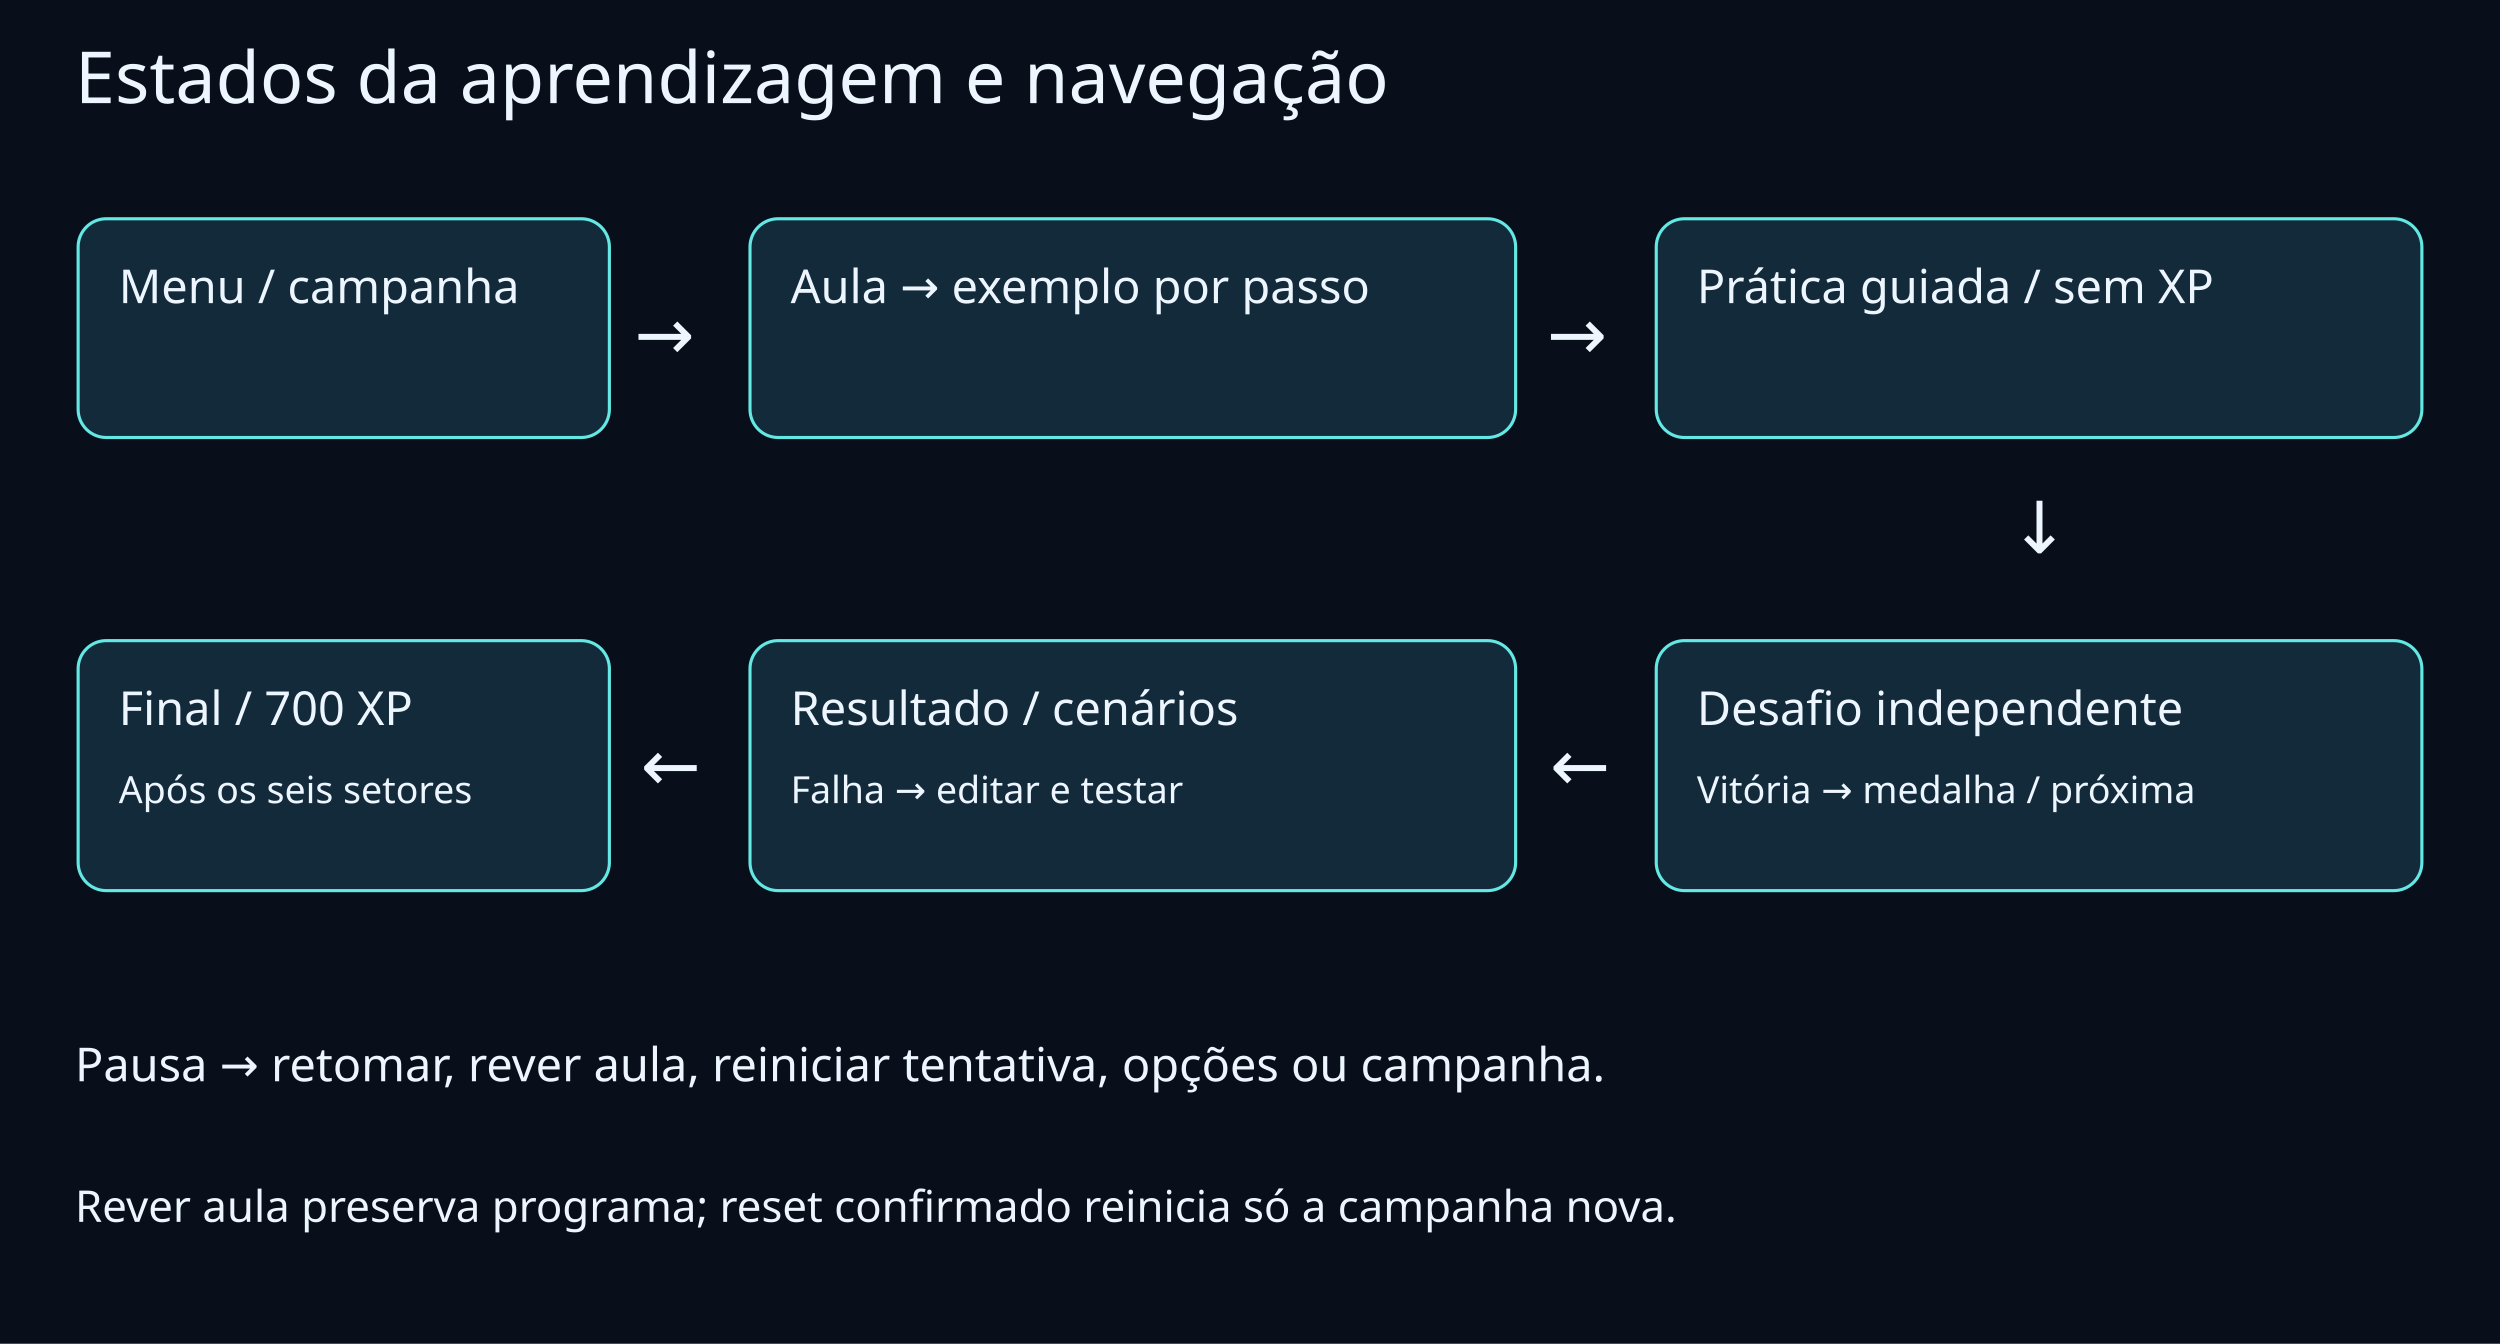
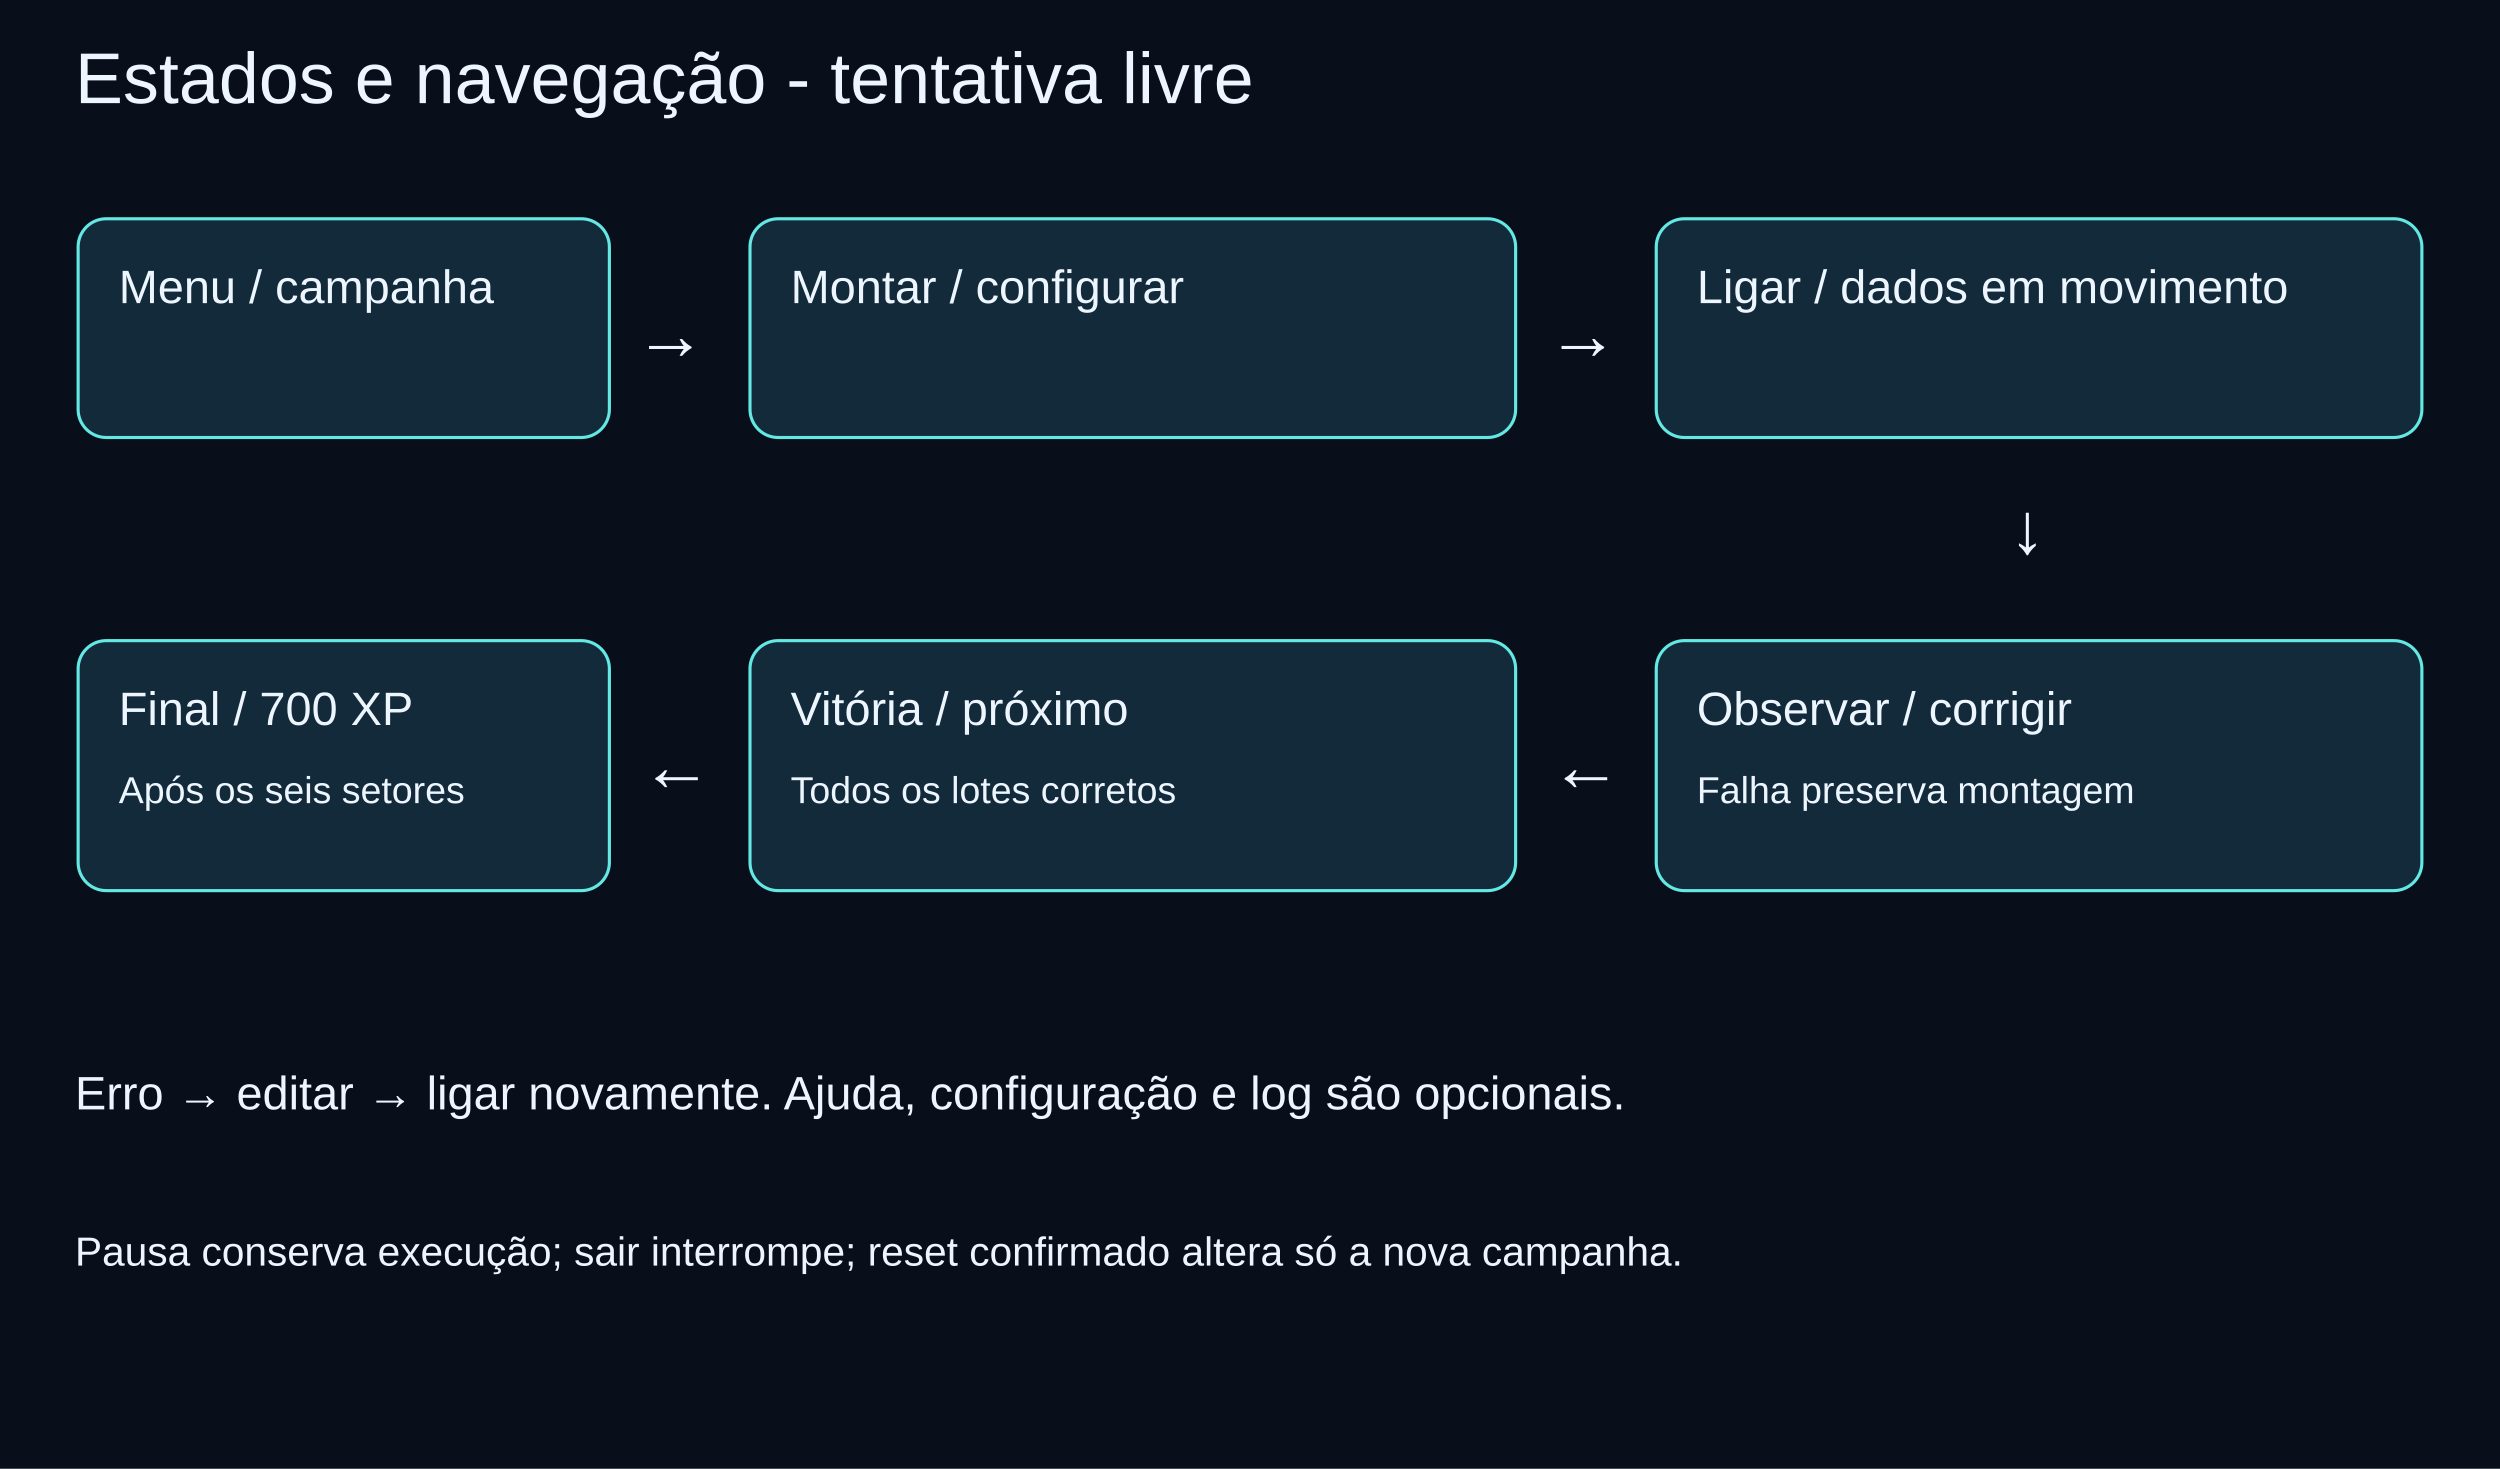
- <svg xmlns="http://www.w3.org/2000/svg" width="800" height="430" viewBox="0 0 800 430">
+ <svg xmlns="http://www.w3.org/2000/svg" width="800" height="470" viewBox="0 0 800 470">
  <rect width="100%" height="100%" fill="#080f1a" />
-   <g font-family="sans-serif" fill="#edf6ff">
-     <text x="24" y="33" font-size="23">Estados da aprendizagem e navegação</text>
+   <g font-family="Arial,sans-serif" fill="#edf6ff">
+     <text x="24" y="33" font-size="23">Estados e navegação - tentativa livre</text>
    <rect x="25" y="70" width="170" height="70" rx="9" fill="#122a3a" stroke="#64e8e4" />
    <text x="38" y="97" font-size="15">Menu / campanha</text>
    <text x="203" y="115" font-size="23">→</text>
    <rect x="240" y="70" width="245" height="70" rx="9" fill="#122a3a" stroke="#64e8e4" />
-     <text x="253" y="97" font-size="15">Aula → exemplo por passo</text>
+     <text x="253" y="97" font-size="15">Montar / configurar</text>
    <text x="495" y="115" font-size="23">→</text>
    <rect x="530" y="70" width="245" height="70" rx="9" fill="#122a3a" stroke="#64e8e4" />
-     <text x="543" y="97" font-size="15">Prática guiada / sem XP</text>
+     <text x="543" y="97" font-size="15">Ligar / dados em movimento</text>
    <rect x="25" y="205" width="170" height="80" rx="9" fill="#122a3a" stroke="#64e8e4" />
    <text x="38" y="232" font-size="15">Final / 700 XP</text>
    <text x="38" y="257" font-size="12">Após os seis setores</text>
    <text x="205" y="253" font-size="23">←</text>
    <rect x="240" y="205" width="245" height="80" rx="9" fill="#122a3a" stroke="#64e8e4" />
-     <text x="253" y="232" font-size="15">Resultado / cenários</text>
-     <text x="253" y="257" font-size="12">Falha → editar e testar</text>
+     <text x="253" y="232" font-size="15">Vitória / próximo</text>
+     <text x="253" y="257" font-size="12">Todos os lotes corretos</text>
    <text x="496" y="253" font-size="23">←</text>
    <rect x="530" y="205" width="245" height="80" rx="9" fill="#122a3a" stroke="#64e8e4" />
-     <text x="543" y="232" font-size="15">Desafio independente</text>
-     <text x="543" y="257" font-size="12">Vitória → medalha / próxima</text>
+     <text x="543" y="232" font-size="15">Observar / corrigir</text>
+     <text x="543" y="257" font-size="12">Falha preserva montagem</text>
    <text x="643" y="177" font-size="23">↓</text>
-     <text x="24" y="346" font-size="15">Pausa → retomar, rever aula, reiniciar tentativa, opções ou campanha.</text>
-     <text x="24" y="391" font-size="14">Rever aula preserva programa; reset confirmado reinicia só a campanha nova.</text>
+     <text x="24" y="355" font-size="15">Erro → editar → ligar novamente. Ajuda, configuração e log são opcionais.</text>
+     <text x="24" y="405" font-size="13">Pausa conserva execução; sair interrompe; reset confirmado altera só a nova campanha.</text>
  </g>
</svg>
